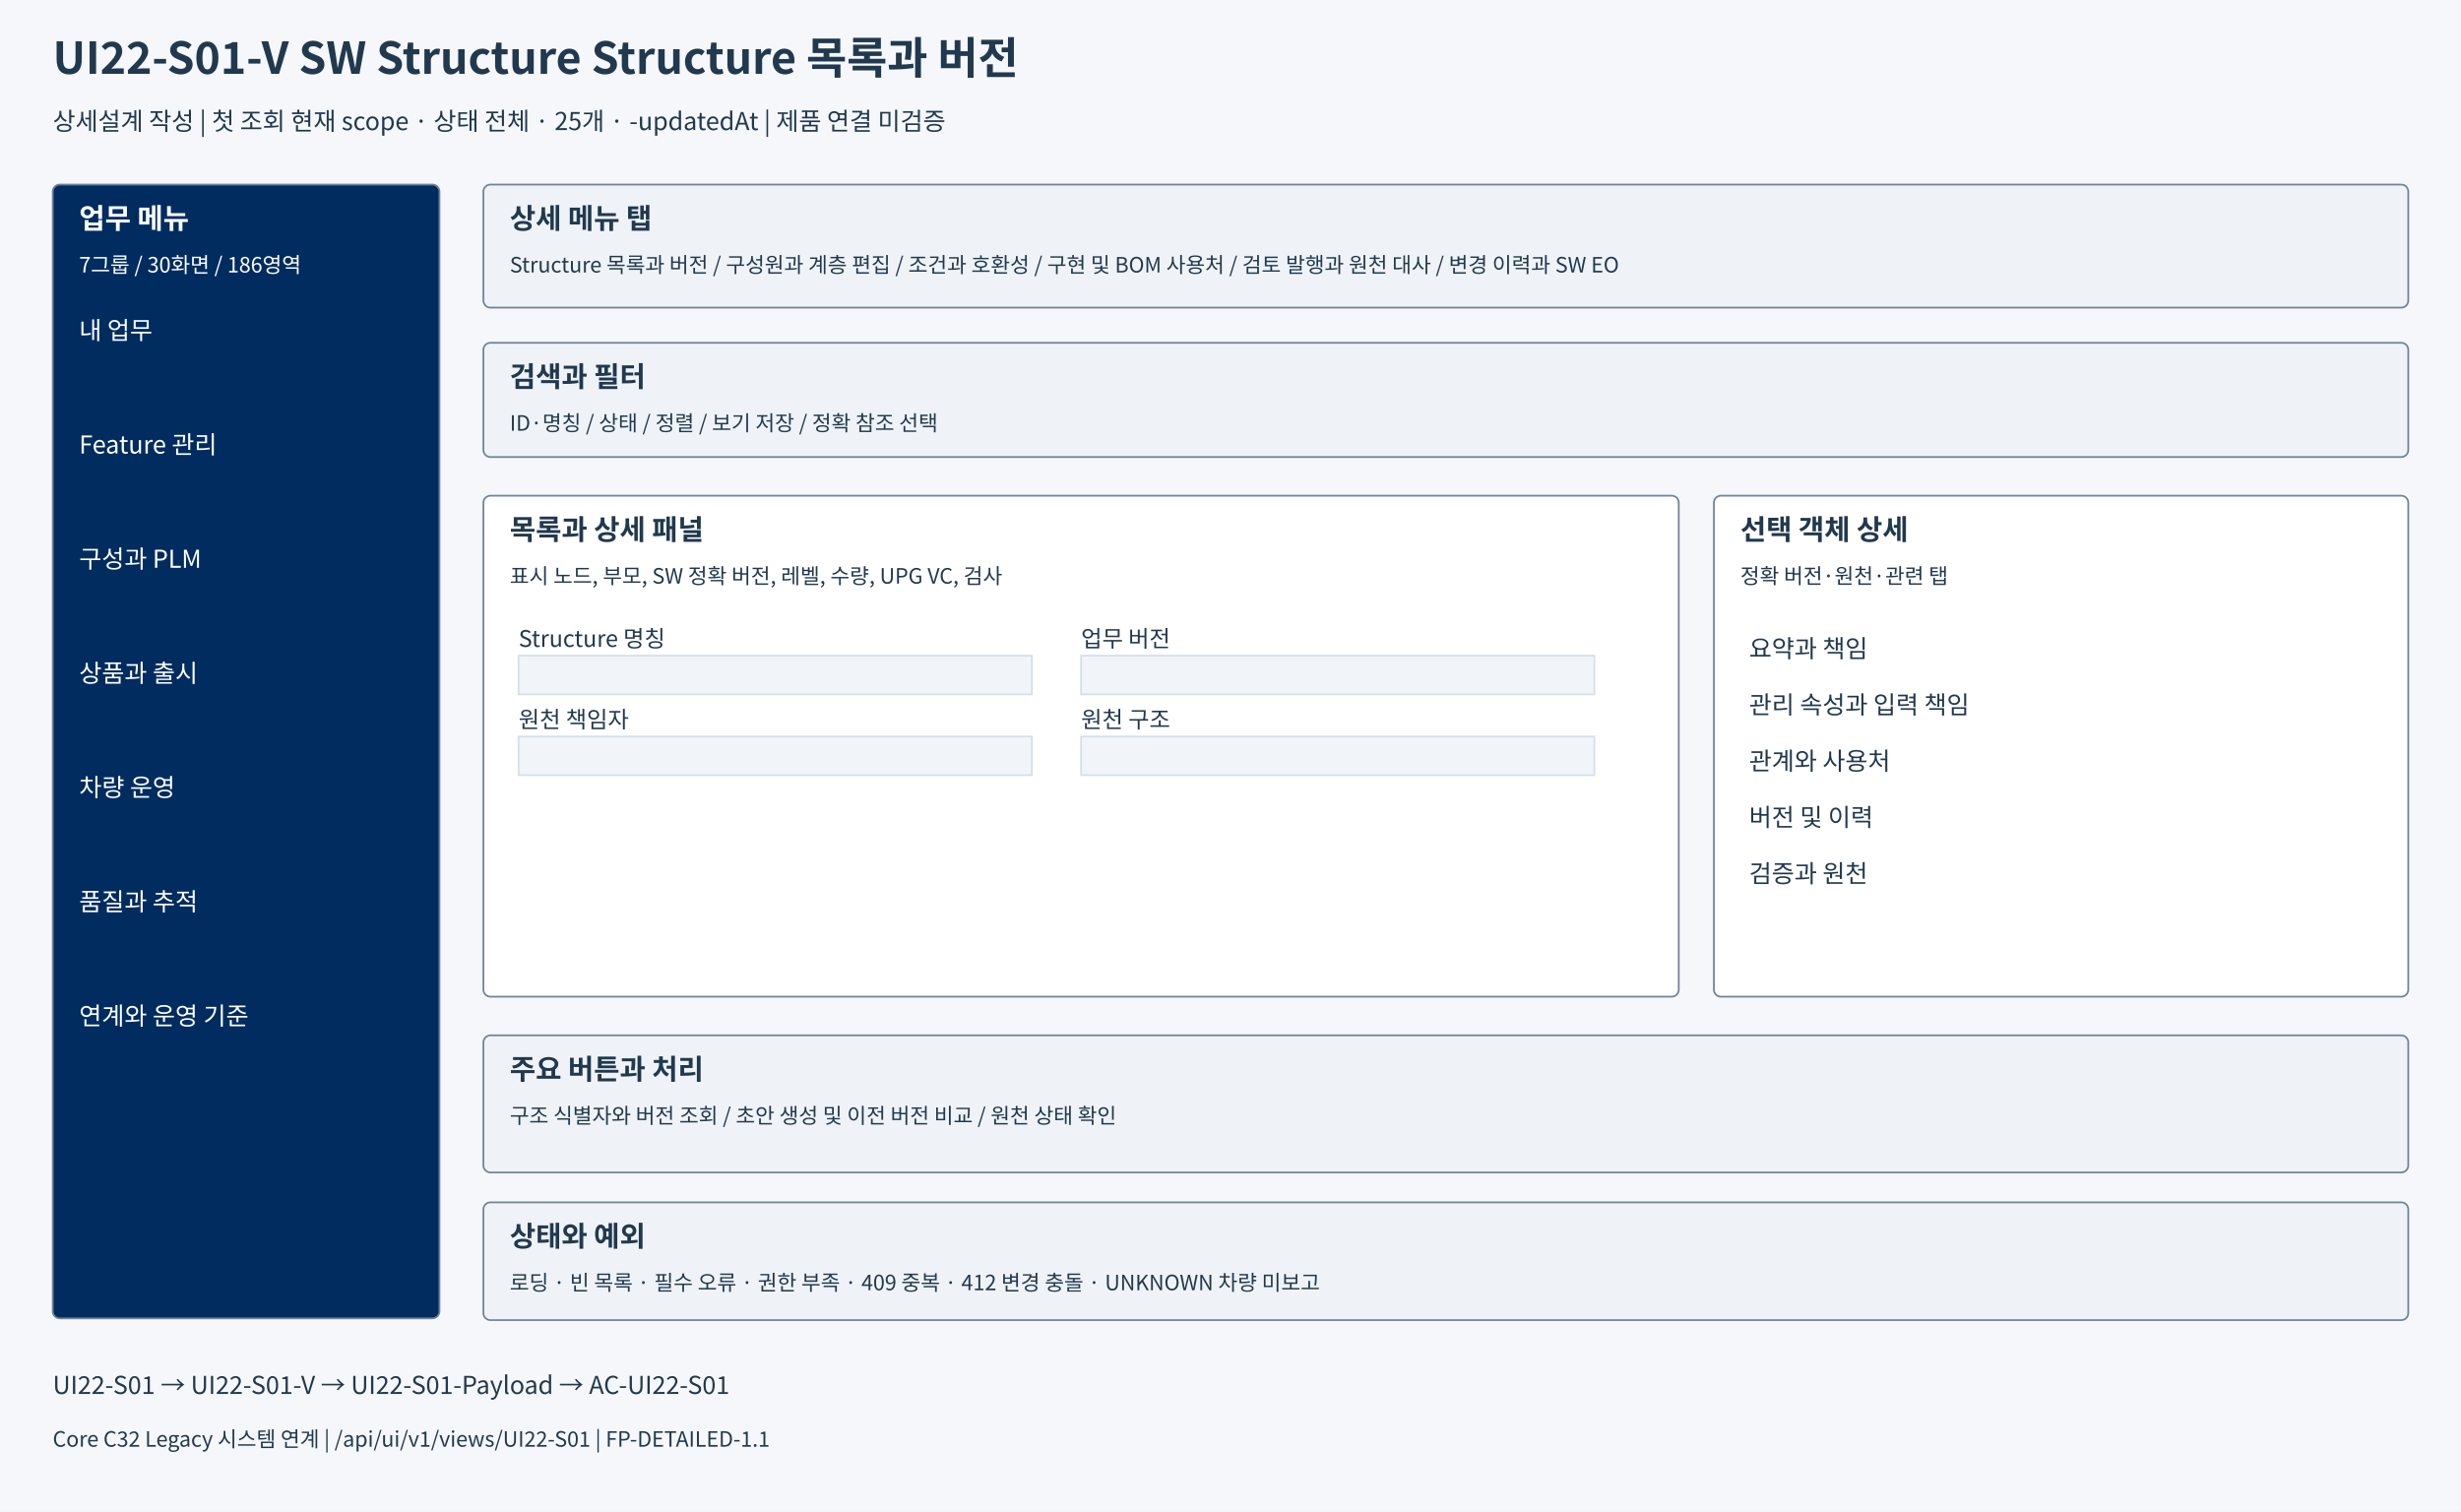
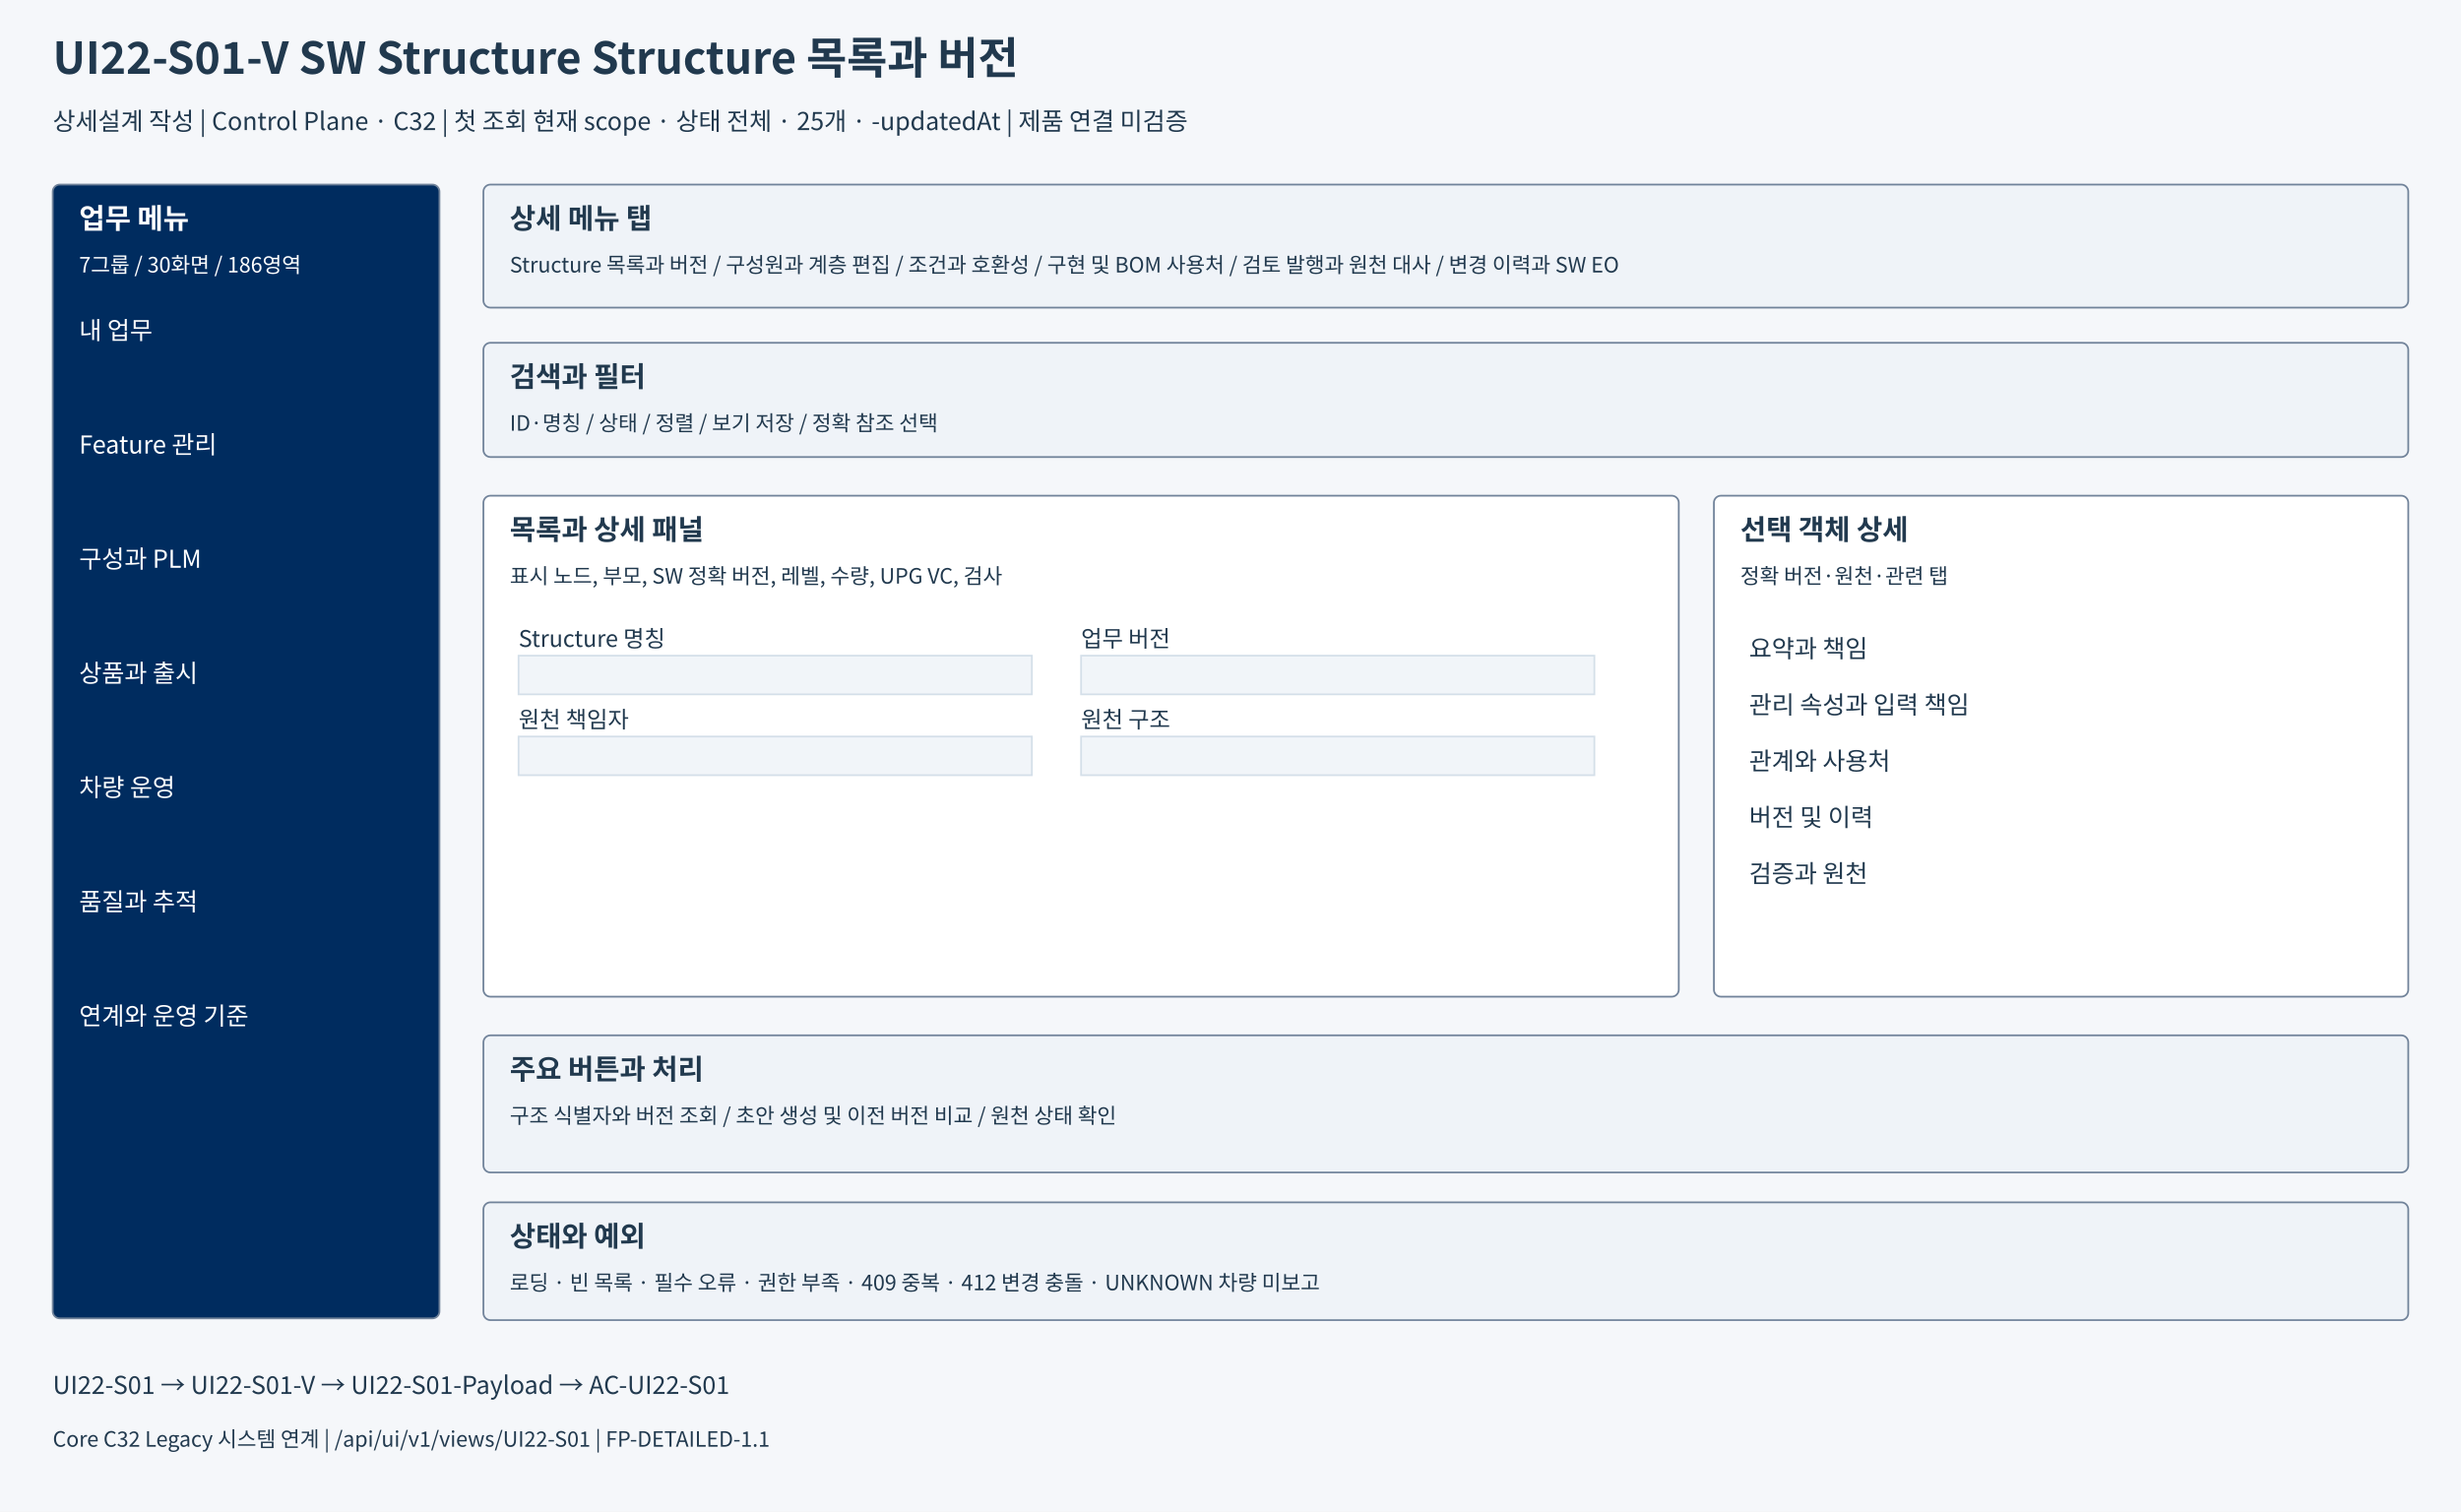
<svg xmlns="http://www.w3.org/2000/svg" width="1400" height="860" viewBox="0 0 1400 860">
  <rect width="1400" height="860" fill="#f5f7fa" />
  <text x="30" y="42" font-family="Noto Sans CJK KR,Arial,sans-serif" font-size="25" fill="#21394e" font-weight="bold">UI22-S01-V  SW Structure  Structure 목록과 버전</text>
-   <text x="30" y="74" font-family="Noto Sans CJK KR,Arial,sans-serif" font-size="14" fill="#21394e" font-weight="normal">상세설계 작성  |  첫 조회 현재 scope · 상태 전체 · 25개 · -updatedAt  |  제품 연결 미검증</text>
+   <text x="30" y="74" font-family="Noto Sans CJK KR,Arial,sans-serif" font-size="14" fill="#21394e" font-weight="normal">상세설계 작성  |  Control Plane · C32  |  첫 조회 현재 scope · 상태 전체 · 25개 · -updatedAt  |  제품 연결 미검증</text>
  <rect x="30" y="105" width="220" height="645" rx="4" fill="#002c5f" stroke="#71839a" />
  <text x="45" y="130" font-family="Noto Sans CJK KR,Arial,sans-serif" font-size="16" fill="white" font-weight="bold">업무 메뉴</text>
  <text x="45" y="155" font-family="Noto Sans CJK KR,Arial,sans-serif" font-size="12" fill="white" font-weight="normal">7그룹 / 30화면 / 186영역</text>
  <text x="45" y="193" font-family="Noto Sans CJK KR,Arial,sans-serif" font-size="14" fill="white" font-weight="normal">내 업무</text>
  <text x="45" y="258" font-family="Noto Sans CJK KR,Arial,sans-serif" font-size="14" fill="white" font-weight="normal">Feature 관리</text>
  <text x="45" y="323" font-family="Noto Sans CJK KR,Arial,sans-serif" font-size="14" fill="white" font-weight="normal">구성과 PLM</text>
  <text x="45" y="388" font-family="Noto Sans CJK KR,Arial,sans-serif" font-size="14" fill="white" font-weight="normal">상품과 출시</text>
  <text x="45" y="453" font-family="Noto Sans CJK KR,Arial,sans-serif" font-size="14" fill="white" font-weight="normal">차량 운영</text>
  <text x="45" y="518" font-family="Noto Sans CJK KR,Arial,sans-serif" font-size="14" fill="white" font-weight="normal">품질과 추적</text>
  <text x="45" y="583" font-family="Noto Sans CJK KR,Arial,sans-serif" font-size="14" fill="white" font-weight="normal">연계와 운영 기준</text>
  <rect x="275" y="105" width="1095" height="70" rx="4" fill="#eff3f8" stroke="#71839a" />
  <text x="290" y="130" font-family="Noto Sans CJK KR,Arial,sans-serif" font-size="16" fill="#21394e" font-weight="bold">상세 메뉴 탭</text>
  <text x="290" y="155" font-family="Noto Sans CJK KR,Arial,sans-serif" font-size="12" fill="#21394e" font-weight="normal">Structure 목록과 버전  /  구성원과 계층 편집  /  조건과 호환성  /  구현 및 BOM 사용처  /  검토 발행과 원천 대사  /  변경 이력과 SW EO</text>
  <rect x="275" y="195" width="1095" height="65" rx="4" fill="#eff3f8" stroke="#71839a" />
  <text x="290" y="220" font-family="Noto Sans CJK KR,Arial,sans-serif" font-size="16" fill="#21394e" font-weight="bold">검색과 필터</text>
  <text x="290" y="245" font-family="Noto Sans CJK KR,Arial,sans-serif" font-size="12" fill="#21394e" font-weight="normal">ID·명칭  /  상태  /  정렬  /  보기 저장  /  정확 참조 선택</text>
  <rect x="275" y="282" width="680" height="285" rx="4" fill="white" stroke="#71839a" />
  <text x="290" y="307" font-family="Noto Sans CJK KR,Arial,sans-serif" font-size="16" fill="#21394e" font-weight="bold">목록과 상세 패널</text>
  <text x="290" y="332" font-family="Noto Sans CJK KR,Arial,sans-serif" font-size="12" fill="#21394e" font-weight="normal">표시 노드, 부모, SW 정확 버전, 레벨, 수량, UPG VC, 검사</text>
  <text x="295" y="368" font-family="Noto Sans CJK KR,Arial,sans-serif" font-size="13" fill="#21394e" font-weight="normal">Structure 명칭</text>
  <rect x="295" y="373" width="292" height="22" fill="#f1f5f9" stroke="#d4dfe9" />
  <text x="615" y="368" font-family="Noto Sans CJK KR,Arial,sans-serif" font-size="13" fill="#21394e" font-weight="normal">업무 버전</text>
  <rect x="615" y="373" width="292" height="22" fill="#f1f5f9" stroke="#d4dfe9" />
  <text x="295" y="414" font-family="Noto Sans CJK KR,Arial,sans-serif" font-size="13" fill="#21394e" font-weight="normal">원천 책임자</text>
  <rect x="295" y="419" width="292" height="22" fill="#f1f5f9" stroke="#d4dfe9" />
  <text x="615" y="414" font-family="Noto Sans CJK KR,Arial,sans-serif" font-size="13" fill="#21394e" font-weight="normal">원천 구조</text>
  <rect x="615" y="419" width="292" height="22" fill="#f1f5f9" stroke="#d4dfe9" />
  <rect x="975" y="282" width="395" height="285" rx="4" fill="white" stroke="#71839a" />
  <text x="990" y="307" font-family="Noto Sans CJK KR,Arial,sans-serif" font-size="16" fill="#21394e" font-weight="bold">선택 객체 상세</text>
  <text x="990" y="332" font-family="Noto Sans CJK KR,Arial,sans-serif" font-size="12" fill="#21394e" font-weight="normal">정확 버전·원천·관련 탭</text>
  <text x="995" y="374" font-family="Noto Sans CJK KR,Arial,sans-serif" font-size="14" fill="#21394e" font-weight="normal">요약과 책임</text>
  <text x="995" y="406" font-family="Noto Sans CJK KR,Arial,sans-serif" font-size="14" fill="#21394e" font-weight="normal">관리 속성과 입력 책임</text>
  <text x="995" y="438" font-family="Noto Sans CJK KR,Arial,sans-serif" font-size="14" fill="#21394e" font-weight="normal">관계와 사용처</text>
  <text x="995" y="470" font-family="Noto Sans CJK KR,Arial,sans-serif" font-size="14" fill="#21394e" font-weight="normal">버전 및 이력</text>
  <text x="995" y="502" font-family="Noto Sans CJK KR,Arial,sans-serif" font-size="14" fill="#21394e" font-weight="normal">검증과 원천</text>
  <rect x="275" y="589" width="1095" height="78" rx="4" fill="#eff3f8" stroke="#71839a" />
  <text x="290" y="614" font-family="Noto Sans CJK KR,Arial,sans-serif" font-size="16" fill="#21394e" font-weight="bold">주요 버튼과 처리</text>
  <text x="290" y="639" font-family="Noto Sans CJK KR,Arial,sans-serif" font-size="12" fill="#21394e" font-weight="normal">구조 식별자와 버전 조회 / 초안 생성 및 이전 버전 비교 / 원천 상태 확인</text>
  <rect x="275" y="684" width="1095" height="67" rx="4" fill="#eff3f8" stroke="#71839a" />
  <text x="290" y="709" font-family="Noto Sans CJK KR,Arial,sans-serif" font-size="16" fill="#21394e" font-weight="bold">상태와 예외</text>
  <text x="290" y="734" font-family="Noto Sans CJK KR,Arial,sans-serif" font-size="12" fill="#21394e" font-weight="normal">로딩 · 빈 목록 · 필수 오류 · 권한 부족 · 409 중복 · 412 변경 충돌 · UNKNOWN 차량 미보고</text>
  <text x="30" y="793" font-family="Noto Sans CJK KR,Arial,sans-serif" font-size="14" fill="#21394e" font-weight="normal">UI22-S01 → UI22-S01-V → UI22-S01-Payload → AC-UI22-S01</text>
  <text x="30" y="823" font-family="Noto Sans CJK KR,Arial,sans-serif" font-size="12" fill="#21394e" font-weight="normal">Core C32 Legacy 시스템 연계   |   /api/ui/v1/views/UI22-S01   |   FP-DETAILED-1.1</text>
</svg>
